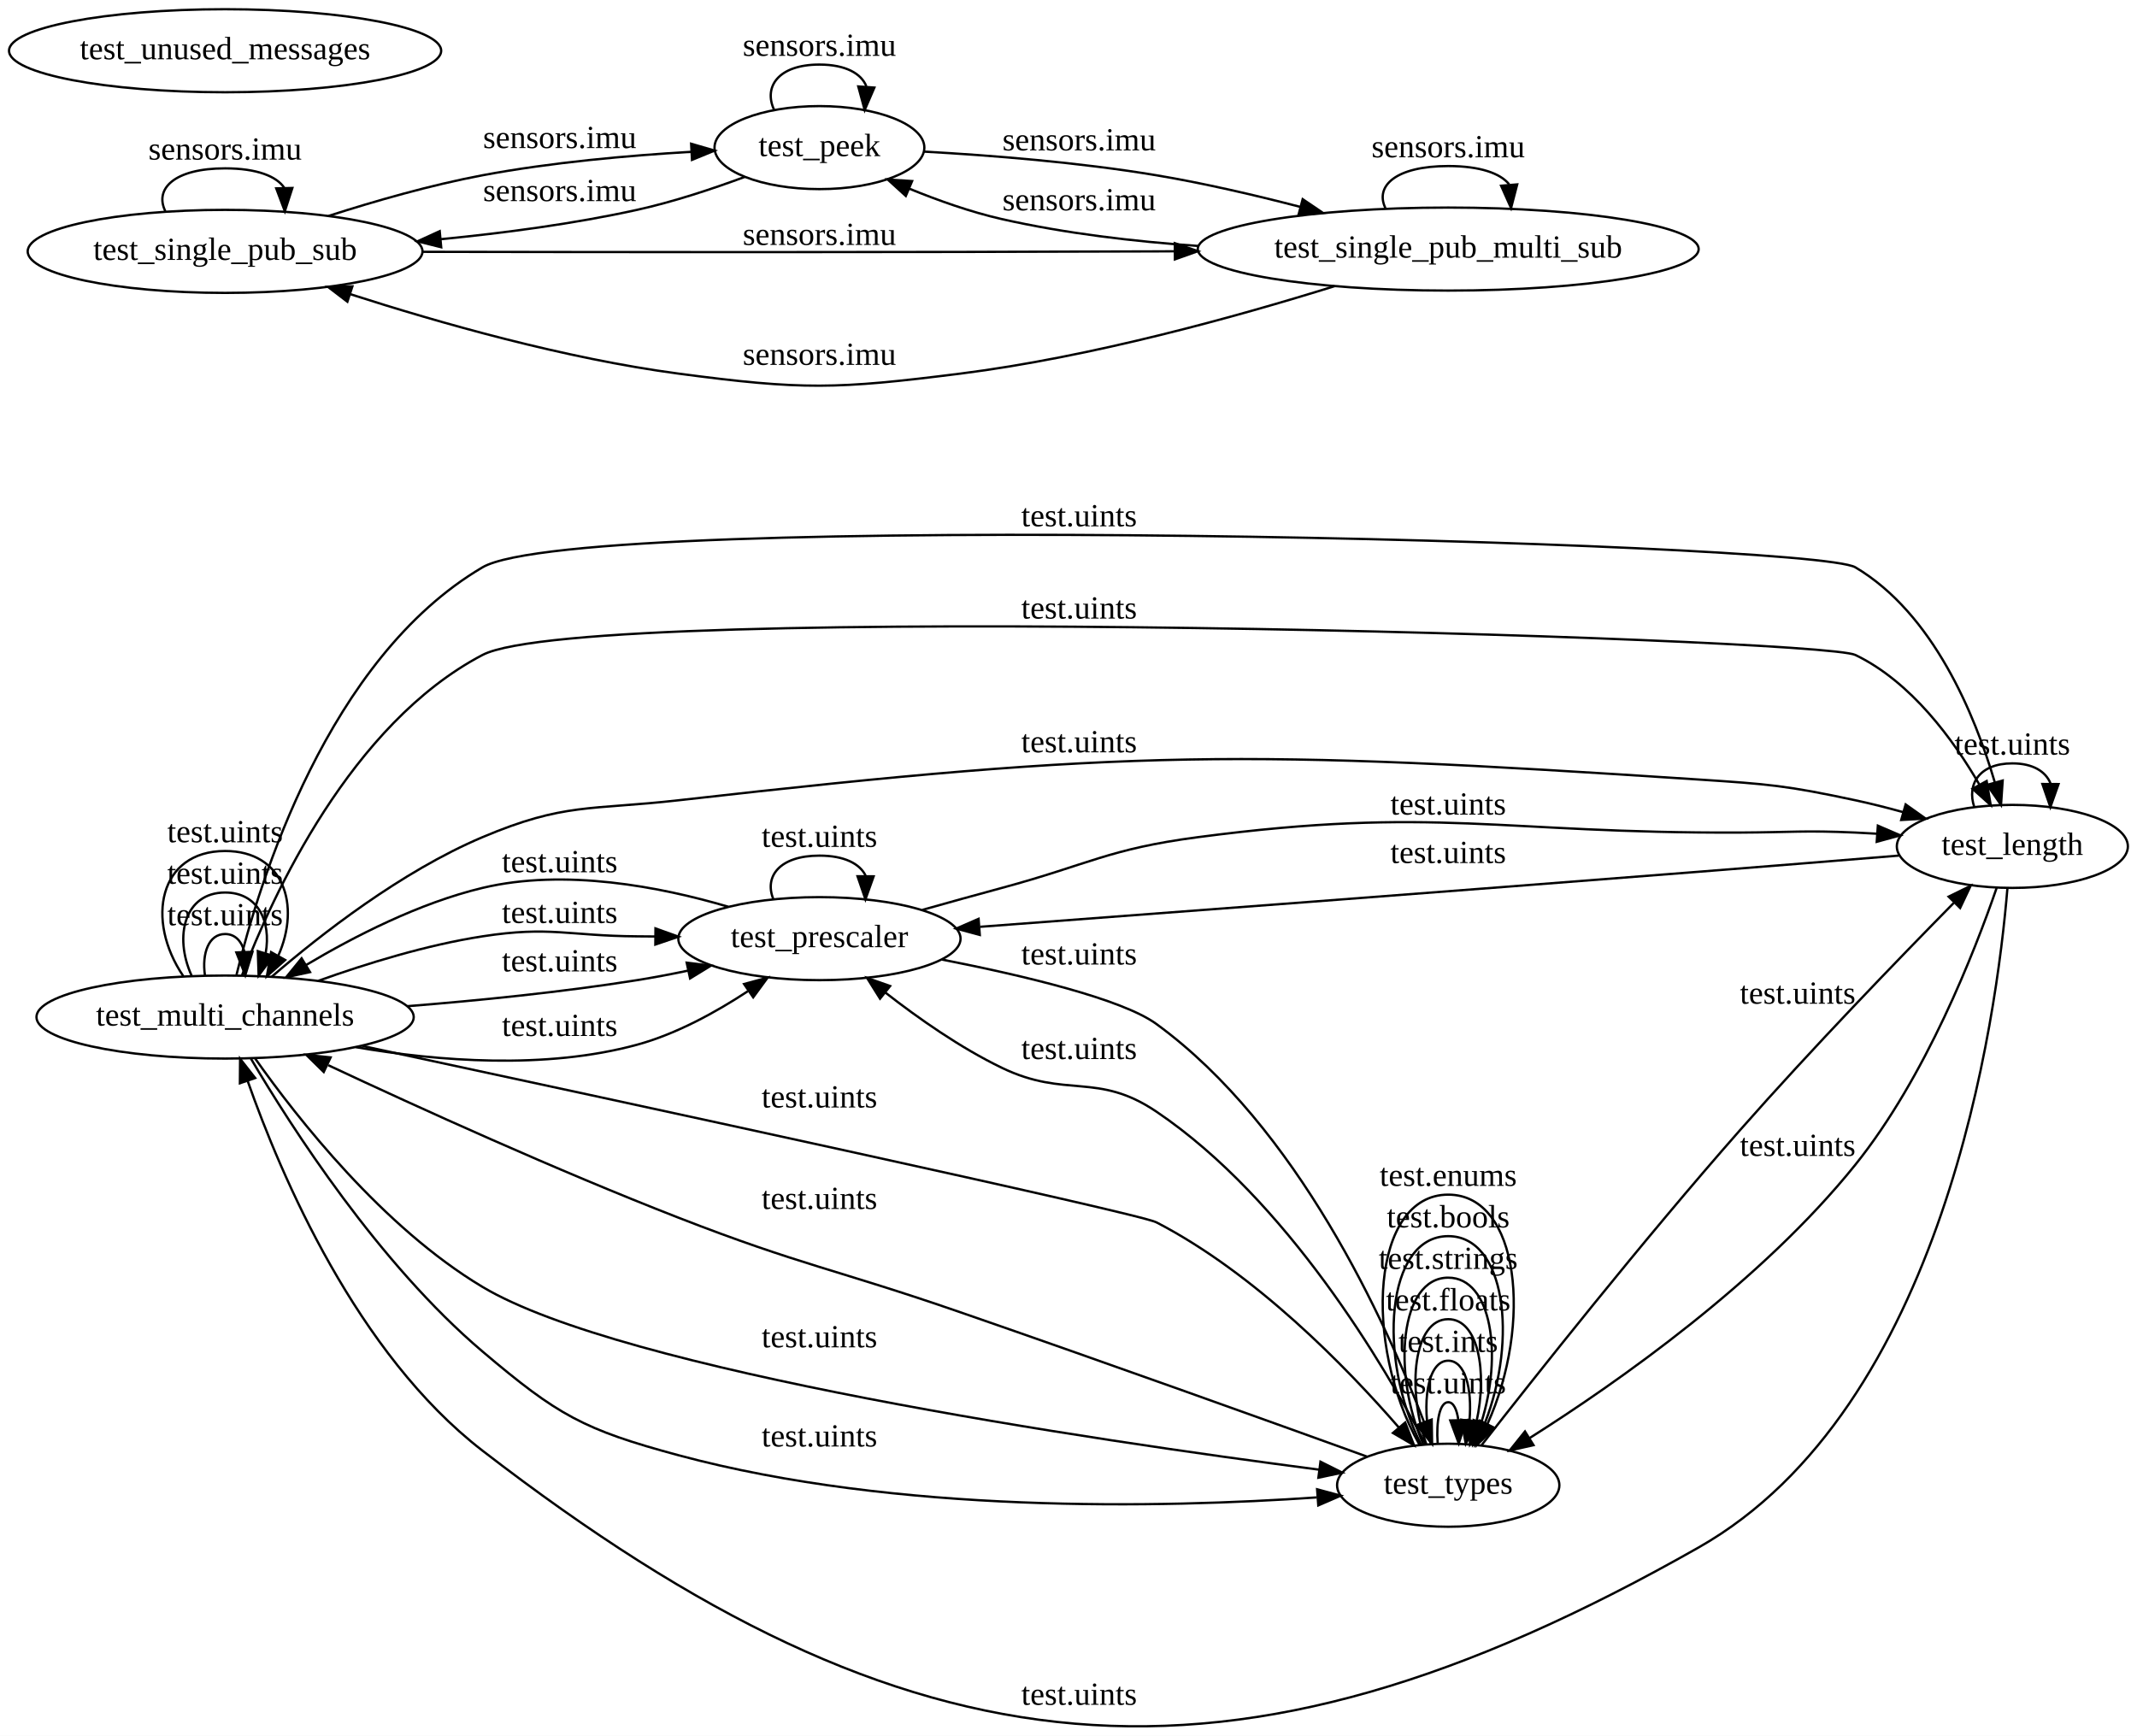
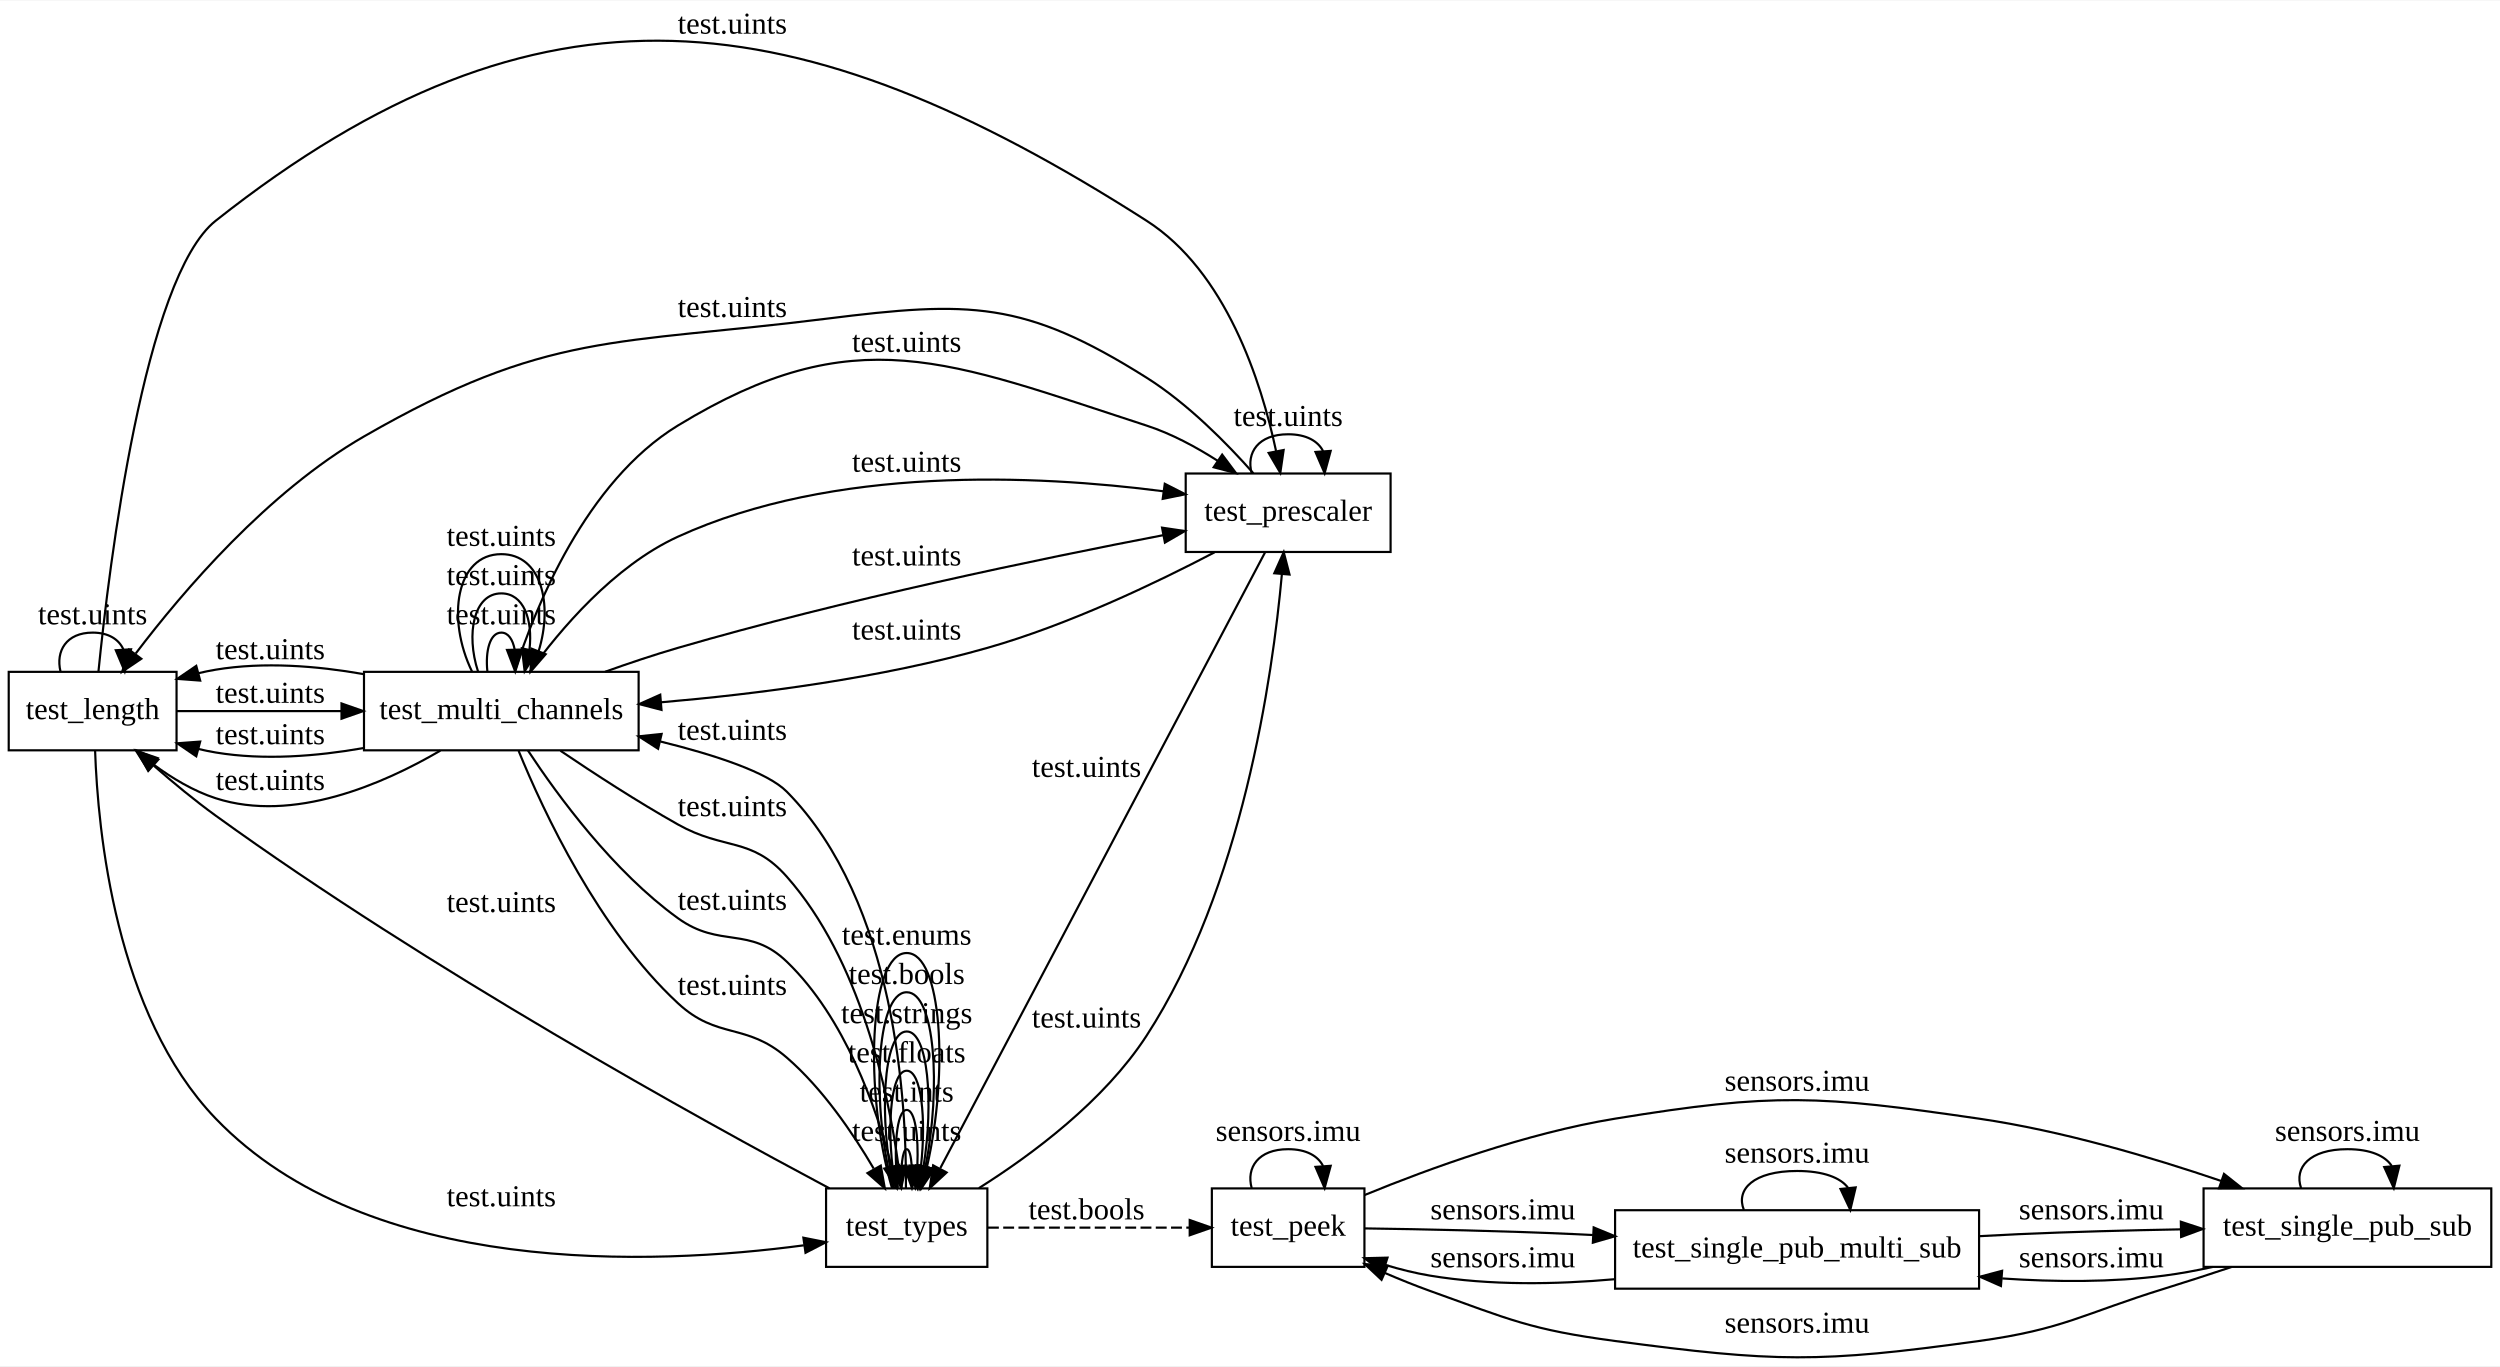
- <svg xmlns="http://www.w3.org/2000/svg" width="927pt" height="753pt" viewBox="0.00 0.00 926.54 752.64">
-   <g id="graph0" class="graph" transform="scale(1 1) rotate(0) translate(4 748.64)">
-     <polygon fill="white" stroke="none" points="-4,4 -4,-748.64 922.54,-748.64 922.54,4 -4,4" />
+ <svg xmlns="http://www.w3.org/2000/svg" width="1147pt" height="627pt" viewBox="0.00 0.00 1147.00 626.51">
+   <g id="graph0" class="graph" transform="scale(1 1) rotate(0) translate(4 622.51)">
+     <polygon fill="white" stroke="none" points="-4,4 -4,-622.51 1143,-622.51 1143,4 -4,4" />
    <g id="node1" class="node">
-       <ellipse fill="none" stroke="black" cx="93.59" cy="-307.64" rx="81.79" ry="18" />
-       <text text-anchor="middle" x="93.59" y="-303.94" font-family="Times New Roman,serif" font-size="14.00">test_multi_channels</text>
+       <polygon fill="none" stroke="black" points="77,-314.51 0,-314.51 0,-278.51 77,-278.51 77,-314.51" />
+       <text text-anchor="middle" x="38.5" y="-292.81" font-family="Times New Roman,serif" font-size="14.00">test_length</text>
+     </g>
+     <g id="edge1" class="edge">
+       <path fill="none" stroke="black" d="M23.76,-314.66C21.49,-324.05 26.4,-332.51 38.5,-332.51 45.87,-332.51 50.58,-329.37 52.61,-324.79" />
+       <polygon fill="black" stroke="black" points="56.12,-324.86 53.24,-314.66 49.13,-324.43 56.12,-324.86" />
+       <text text-anchor="middle" x="38.5" y="-336.31" font-family="Times New Roman,serif" font-size="14.00">test.uints</text>
+     </g>
+     <g id="node2" class="node">
+       <polygon fill="none" stroke="black" points="289,-314.51 163,-314.51 163,-278.51 289,-278.51 289,-314.51" />
+       <text text-anchor="middle" x="226" y="-292.81" font-family="Times New Roman,serif" font-size="14.00">test_multi_channels</text>
+     </g>
+     <g id="edge2" class="edge">
+       <path fill="none" stroke="black" d="M77.04,-296.51C98.72,-296.51 126.73,-296.51 152.54,-296.51" />
+       <polygon fill="black" stroke="black" points="152.68,-300.01 162.68,-296.51 152.68,-293.01 152.68,-300.01" />
+       <text text-anchor="middle" x="120" y="-300.31" font-family="Times New Roman,serif" font-size="14.00">test.uints</text>
+     </g>
+     <g id="node3" class="node">
+       <polygon fill="none" stroke="black" points="634,-405.51 540,-405.51 540,-369.51 634,-369.51 634,-405.51" />
+       <text text-anchor="middle" x="587" y="-383.81" font-family="Times New Roman,serif" font-size="14.00">test_prescaler</text>
+     </g>
+     <g id="edge3" class="edge">
+       <path fill="none" stroke="black" d="M41.16,-314.54C46.05,-363.24 62.18,-495.55 95,-521.51 243.85,-639.24 362.09,-623.71 522,-521.51 558.5,-498.18 574.65,-447.76 581.45,-415.85" />
+       <polygon fill="black" stroke="black" points="584.93,-416.29 583.41,-405.81 578.06,-414.95 584.93,-416.29" />
+       <text text-anchor="middle" x="332" y="-607.31" font-family="Times New Roman,serif" font-size="14.00">test.uints</text>
+     </g>
+     <g id="node4" class="node">
+       <polygon fill="none" stroke="black" points="449,-77.51 375,-77.51 375,-41.51 449,-41.51 449,-77.51" />
+       <text text-anchor="middle" x="412" y="-55.81" font-family="Times New Roman,serif" font-size="14.00">test_types</text>
+     </g>
+     <g id="edge4" class="edge">
+       <path fill="none" stroke="black" d="M39.63,-278.39C40.88,-241.54 48.96,-157.32 95,-109.51 165.18,-36.64 295.47,-42.15 364.8,-51.4" />
+       <polygon fill="black" stroke="black" points="364.59,-54.9 374.98,-52.84 365.57,-47.97 364.59,-54.9" />
+       <text text-anchor="middle" x="226" y="-69.31" font-family="Times New Roman,serif" font-size="14.00">test.uints</text>
+     </g>
+     <g id="edge5" class="edge">
+       <path fill="none" stroke="black" d="M162.76,-279.54C141.27,-275.76 117.05,-273.84 95,-277.51 92.36,-277.95 89.68,-278.5 86.99,-279.13" />
+       <polygon fill="black" stroke="black" points="86.04,-275.76 77.29,-281.73 87.85,-282.52 86.04,-275.76" />
+       <text text-anchor="middle" x="120" y="-281.31" font-family="Times New Roman,serif" font-size="14.00">test.uints</text>
+     </g>
+     <g id="edge9" class="edge">
+       <path fill="none" stroke="black" d="M198.04,-278.37C171.7,-262.97 130.51,-245.05 95,-256.51 84.83,-259.79 74.95,-265.71 66.41,-272.01" />
+       <polygon fill="black" stroke="black" points="64.06,-269.41 58.36,-278.34 68.39,-274.91 64.06,-269.41" />
+       <text text-anchor="middle" x="120" y="-260.31" font-family="Times New Roman,serif" font-size="14.00">test.uints</text>
+     </g>
+     <g id="edge13" class="edge">
+       <path fill="none" stroke="black" d="M162.76,-313.48C141.27,-317.26 117.05,-319.18 95,-315.51 92.36,-315.07 89.68,-314.52 86.99,-313.89" />
+       <polygon fill="black" stroke="black" points="87.85,-310.5 77.29,-311.29 86.04,-317.26 87.85,-310.5" />
+       <text text-anchor="middle" x="120" y="-320.31" font-family="Times New Roman,serif" font-size="14.00">test.uints</text>
    </g>
    <g id="edge6" class="edge">
-       <path fill="none" stroke="black" d="M84.84,-325.79C83.5,-335.18 86.41,-343.64 93.59,-343.64 97.97,-343.64 100.76,-340.5 101.97,-335.92" />
-       <polygon fill="black" stroke="black" points="105.47,-335.92 102.34,-325.79 98.47,-335.66 105.47,-335.92" />
-       <text text-anchor="middle" x="93.59" y="-347.44" font-family="Times New Roman,serif" font-size="14.00">test.uints</text>
+       <path fill="none" stroke="black" d="M219.61,-314.66C218.62,-324.05 220.76,-332.51 226,-332.51 229.2,-332.51 231.24,-329.37 232.12,-324.79" />
+       <polygon fill="black" stroke="black" points="235.62,-324.75 232.39,-314.66 228.62,-324.56 235.62,-324.75" />
+       <text text-anchor="middle" x="226" y="-336.31" font-family="Times New Roman,serif" font-size="14.00">test.uints</text>
    </g>
    <g id="edge10" class="edge">
-       <path fill="none" stroke="black" d="M79.05,-325.62C71.27,-342.84 76.12,-361.64 93.59,-361.64 107.79,-361.64 113.65,-349.23 111.18,-335.34" />
-       <polygon fill="black" stroke="black" points="114.46,-334.12 108.13,-325.62 107.78,-336.21 114.46,-334.12" />
-       <text text-anchor="middle" x="93.59" y="-365.44" font-family="Times New Roman,serif" font-size="14.00">test.uints</text>
+       <path fill="none" stroke="black" d="M215.29,-314.77C209.73,-331.91 213.3,-350.51 226,-350.51 236.22,-350.51 240.53,-338.47 238.92,-324.83" />
+       <polygon fill="black" stroke="black" points="242.28,-323.78 236.71,-314.77 235.44,-325.29 242.28,-323.78" />
+       <text text-anchor="middle" x="226" y="-354.31" font-family="Times New Roman,serif" font-size="14.00">test.uints</text>
    </g>
    <g id="edge14" class="edge">
-       <path fill="none" stroke="black" d="M75.48,-325.36C58.93,-349.76 64.97,-379.64 93.59,-379.64 118.86,-379.64 126.53,-356.35 116.59,-334.1" />
-       <polygon fill="black" stroke="black" points="119.64,-332.38 111.7,-325.36 113.53,-335.79 119.64,-332.38" />
-       <text text-anchor="middle" x="93.59" y="-383.44" font-family="Times New Roman,serif" font-size="14.00">test.uints</text>
-     </g>
-     <g id="node2" class="node">
-       <ellipse fill="none" stroke="black" cx="351.28" cy="-341.64" rx="61.19" ry="18" />
-       <text text-anchor="middle" x="351.28" y="-337.94" font-family="Times New Roman,serif" font-size="14.00">test_prescaler</text>
+       <path fill="none" stroke="black" d="M212.59,-314.59C200.72,-338.92 205.19,-368.51 226,-368.51 244.21,-368.51 249.9,-345.85 243.09,-323.89" />
+       <polygon fill="black" stroke="black" points="246.35,-322.6 239.41,-314.59 239.84,-325.17 246.35,-322.6" />
+       <text text-anchor="middle" x="226" y="-372.31" font-family="Times New Roman,serif" font-size="14.00">test.uints</text>
    </g>
    <g id="edge7" class="edge">
-       <path fill="none" stroke="black" d="M134.07,-323.38C154.86,-330.83 181,-338.91 205.18,-342.64 234.61,-347.19 242.41,-342.83 272.18,-342.64 274.73,-342.63 277.33,-342.61 279.96,-342.58" />
-       <polygon fill="black" stroke="black" points="280.19,-346.08 290.16,-342.49 280.13,-339.08 280.19,-346.08" />
-       <text text-anchor="middle" x="238.68" y="-348.44" font-family="Times New Roman,serif" font-size="14.00">test.uints</text>
+       <path fill="none" stroke="black" d="M232.18,-314.75C241.63,-344.23 264.69,-401.69 307,-427.51 388.56,-477.29 431.1,-456.98 522,-427.51 533.38,-423.82 544.77,-417.68 554.73,-411.3" />
+       <polygon fill="black" stroke="black" points="556.73,-414.18 563.08,-405.69 552.83,-408.37 556.73,-414.18" />
+       <text text-anchor="middle" x="412" y="-461.31" font-family="Times New Roman,serif" font-size="14.00">test.uints</text>
    </g>
    <g id="edge11" class="edge">
-       <path fill="none" stroke="black" d="M172.68,-312.36C203.76,-314.84 239.78,-318.47 272.18,-323.64 279.36,-324.79 286.86,-326.21 294.26,-327.76" />
-       <polygon fill="black" stroke="black" points="293.72,-331.23 304.23,-329.93 295.2,-324.39 293.72,-331.23" />
-       <text text-anchor="middle" x="238.68" y="-327.44" font-family="Times New Roman,serif" font-size="14.00">test.uints</text>
+       <path fill="none" stroke="black" d="M238.97,-314.53C252.82,-333.68 277.53,-363.02 307,-376.51 378.41,-409.21 471.19,-404.92 529.68,-397.37" />
+       <polygon fill="black" stroke="black" points="530.4,-400.8 539.83,-395.98 529.45,-393.87 530.4,-400.8" />
+       <text text-anchor="middle" x="412" y="-406.31" font-family="Times New Roman,serif" font-size="14.00">test.uints</text>
    </g>
    <g id="edge15" class="edge">
-       <path fill="none" stroke="black" d="M150.33,-294.57C185.8,-288.52 232.38,-284.79 272.18,-295.64 289.24,-300.29 306.38,-309.73 320.23,-318.84" />
-       <polygon fill="black" stroke="black" points="318.6,-321.97 328.82,-324.74 322.56,-316.2 318.6,-321.97" />
-       <text text-anchor="middle" x="238.68" y="-299.44" font-family="Times New Roman,serif" font-size="14.00">test.uints</text>
+       <path fill="none" stroke="black" d="M273.62,-314.55C284.49,-318.44 296.08,-322.33 307,-325.51 383.18,-347.68 473.04,-366.34 529.77,-377.23" />
+       <polygon fill="black" stroke="black" points="529.15,-380.67 539.62,-379.11 530.46,-373.8 529.15,-380.67" />
+       <text text-anchor="middle" x="412" y="-363.31" font-family="Times New Roman,serif" font-size="14.00">test.uints</text>
+     </g>
+     <g id="edge8" class="edge">
+       <path fill="none" stroke="black" d="M253.14,-278.3C268.52,-267.9 288.52,-254.9 307,-244.51 328.49,-232.43 340.68,-238.99 357,-220.51 390.6,-182.46 403.43,-122.76 408.23,-87.75" />
+       <polygon fill="black" stroke="black" points="411.72,-88.08 409.48,-77.72 404.77,-87.22 411.72,-88.08" />
+       <text text-anchor="middle" x="332" y="-248.31" font-family="Times New Roman,serif" font-size="14.00">test.uints</text>
+     </g>
+     <g id="edge12" class="edge">
+       <path fill="none" stroke="black" d="M238.2,-278.45C252.06,-257.42 277.46,-222.85 307,-201.51 326.4,-187.49 339.77,-198.12 357,-181.51 383.61,-155.85 398.03,-114.76 405.12,-87.46" />
+       <polygon fill="black" stroke="black" points="408.52,-88.27 407.48,-77.73 401.72,-86.62 408.52,-88.27" />
+       <text text-anchor="middle" x="332" y="-205.31" font-family="Times New Roman,serif" font-size="14.00">test.uints</text>
+     </g>
+     <g id="edge16" class="edge">
+       <path fill="none" stroke="black" d="M233.94,-278.26C245.39,-250.22 270.66,-196.24 307,-162.51 325.21,-145.61 338.23,-153.79 357,-137.51 373.43,-123.26 387.28,-102.95 396.84,-86.63" />
+       <polygon fill="black" stroke="black" points="400.1,-87.98 401.96,-77.55 394,-84.54 400.1,-87.98" />
+       <text text-anchor="middle" x="332" y="-166.31" font-family="Times New Roman,serif" font-size="14.00">test.uints</text>
+     </g>
+     <g id="edge20" class="edge">
+       <path fill="none" stroke="black" d="M571.04,-405.63C558.99,-419.26 540.98,-437.56 522,-449.51 465.79,-484.9 440.91,-484.77 375,-476.51 278.52,-464.42 247.26,-471.03 163,-422.51 118.98,-397.16 80.16,-351.78 58.28,-322.95" />
+       <polygon fill="black" stroke="black" points="60.83,-320.51 52.05,-314.58 55.21,-324.69 60.83,-320.51" />
+       <text text-anchor="middle" x="332" y="-477.31" font-family="Times New Roman,serif" font-size="14.00">test.uints</text>
+     </g>
+     <g id="edge21" class="edge">
+       <path fill="none" stroke="black" d="M553.27,-369.37C526.14,-355.16 486.16,-336.09 449,-325.51 400.1,-311.58 343.21,-304.32 299.26,-300.54" />
+       <polygon fill="black" stroke="black" points="299.49,-297.05 289.24,-299.72 298.92,-304.03 299.49,-297.05" />
+       <text text-anchor="middle" x="412" y="-329.31" font-family="Times New Roman,serif" font-size="14.00">test.uints</text>
+     </g>
+     <g id="edge22" class="edge">
+       <path fill="none" stroke="black" d="M570.27,-405.66C567.69,-415.05 573.27,-423.51 587,-423.51 595.37,-423.51 600.71,-420.37 603.02,-415.79" />
+       <polygon fill="black" stroke="black" points="606.52,-415.88 603.73,-405.66 599.54,-415.39 606.52,-415.88" />
+       <text text-anchor="middle" x="587" y="-427.31" font-family="Times New Roman,serif" font-size="14.00">test.uints</text>
+     </g>
+     <g id="edge23" class="edge">
+       <path fill="none" stroke="black" d="M576.48,-369.46C547.75,-314.99 461.77,-151.98 427.42,-86.84" />
+       <polygon fill="black" stroke="black" points="430.31,-84.82 422.55,-77.61 424.12,-88.09 430.31,-84.82" />
+       <text text-anchor="middle" x="494.5" y="-266.31" font-family="Times New Roman,serif" font-size="14.00">test.uints</text>
+     </g>
+     <g id="edge30" class="edge">
+       <path fill="none" stroke="black" d="M376.57,-77.53C317.16,-109.17 192.39,-178.09 95,-248.51 85.36,-255.48 75.36,-263.76 66.56,-271.45" />
+       <polygon fill="black" stroke="black" points="64,-269.05 58.85,-278.31 68.65,-274.28 64,-269.05" />
+       <text text-anchor="middle" x="226" y="-204.31" font-family="Times New Roman,serif" font-size="14.00">test.uints</text>
+     </g>
+     <g id="edge31" class="edge">
+       <path fill="none" stroke="black" d="M411.64,-77.55C411.99,-116.43 407.14,-208.69 357,-259.51 348.2,-268.43 324.11,-276.35 299.02,-282.55" />
+       <polygon fill="black" stroke="black" points="297.93,-279.21 289.01,-284.93 299.55,-286.02 297.93,-279.21" />
+       <text text-anchor="middle" x="332" y="-283.31" font-family="Times New Roman,serif" font-size="14.00">test.uints</text>
+     </g>
+     <g id="edge32" class="edge">
+       <path fill="none" stroke="black" d="M445.11,-77.64C469.7,-93.13 502.59,-117.63 522,-147.51 565.91,-215.11 579.82,-311.96 584.13,-359.29" />
+       <polygon fill="black" stroke="black" points="580.65,-359.74 584.97,-369.42 587.63,-359.16 580.65,-359.74" />
+       <text text-anchor="middle" x="494.5" y="-151.31" font-family="Times New Roman,serif" font-size="14.00">test.uints</text>
+     </g>
+     <g id="edge33" class="edge">
+       <path fill="none" stroke="black" d="M409.59,-77.66C409.22,-87.05 410.02,-95.51 412,-95.51 413.21,-95.51 413.98,-92.37 414.31,-87.79" />
+       <polygon fill="black" stroke="black" points="417.81,-87.7 414.41,-77.66 410.81,-87.63 417.81,-87.7" />
+       <text text-anchor="middle" x="412" y="-99.31" font-family="Times New Roman,serif" font-size="14.00">test.uints</text>
+     </g>
+     <g id="edge34" class="edge">
+       <path fill="none" stroke="black" d="M407.96,-77.77C405.86,-94.91 407.21,-113.51 412,-113.51 415.86,-113.51 417.48,-101.47 416.88,-87.83" />
+       <polygon fill="black" stroke="black" points="420.36,-87.44 416.04,-77.77 413.38,-88.02 420.36,-87.44" />
+       <text text-anchor="middle" x="412" y="-117.31" font-family="Times New Roman,serif" font-size="14.00">test.ints</text>
+     </g>
+     <g id="edge35" class="edge">
+       <path fill="none" stroke="black" d="M406.94,-77.59C402.46,-101.92 404.15,-131.51 412,-131.51 418.78,-131.51 420.96,-109.46 418.55,-87.77" />
+       <polygon fill="black" stroke="black" points="421.97,-86.98 417.06,-77.59 415.05,-87.99 421.97,-86.98" />
+       <text text-anchor="middle" x="412" y="-135.31" font-family="Times New Roman,serif" font-size="14.00">test.floats</text>
+     </g>
+     <g id="edge36" class="edge">
+       <path fill="none" stroke="black" d="M406.2,-77.62C399.08,-108.75 401.01,-149.51 412,-149.51 421.83,-149.51 424.41,-116.89 419.75,-87.73" />
+       <polygon fill="black" stroke="black" points="423.13,-86.78 417.8,-77.62 416.25,-88.1 423.13,-86.78" />
+       <text text-anchor="middle" x="412" y="-153.31" font-family="Times New Roman,serif" font-size="14.00">test.strings</text>
+     </g>
+     <g id="edge38" class="edge">
+       <path fill="none" stroke="black" d="M405.68,-77.57C395.7,-115.3 397.81,-167.51 412,-167.51 424.97,-167.51 427.85,-123.89 420.63,-87.57" />
+       <polygon fill="black" stroke="black" points="423.98,-86.53 418.32,-77.57 417.15,-88.1 423.98,-86.53" />
+       <text text-anchor="middle" x="412" y="-171.31" font-family="Times New Roman,serif" font-size="14.00">test.bools</text>
+     </g>
+     <g id="edge39" class="edge">
+       <path fill="none" stroke="black" d="M405.26,-77.58C392.33,-121.77 394.58,-185.51 412,-185.51 428.16,-185.51 431.26,-130.65 421.3,-87.43" />
+       <polygon fill="black" stroke="black" points="424.64,-86.37 418.74,-77.58 417.87,-88.13 424.64,-86.37" />
+       <text text-anchor="middle" x="412" y="-189.31" font-family="Times New Roman,serif" font-size="14.00">test.enums</text>
    </g>
    <g id="node5" class="node">
-       <ellipse fill="none" stroke="black" cx="868.5" cy="-381.64" rx="50.09" ry="18" />
-       <text text-anchor="middle" x="868.5" y="-377.94" font-family="Times New Roman,serif" font-size="14.00">test_length</text>
-     </g>
-     <g id="edge5" class="edge">
-       <path fill="none" stroke="black" d="M98.52,-325.89C108.33,-366.35 138.1,-463.16 205.18,-502.64 247.84,-527.74 781.47,-513.91 800.45,-502.64 834.3,-482.55 852.28,-438.6 860.85,-409.57" />
-       <polygon fill="black" stroke="black" points="864.31,-410.19 863.59,-399.62 857.56,-408.33 864.31,-410.19" />
-       <text text-anchor="middle" x="463.87" y="-520.44" font-family="Times New Roman,serif" font-size="14.00">test.uints</text>
-     </g>
-     <g id="edge9" class="edge">
-       <path fill="none" stroke="black" d="M100.93,-325.79C114.1,-360.31 148.05,-434.68 205.18,-464.64 250.35,-488.33 784.94,-472.12 800.45,-464.64 824.66,-452.98 842.95,-427.89 854.27,-408.33" />
-       <polygon fill="black" stroke="black" points="857.36,-409.98 859.12,-399.53 851.23,-406.61 857.36,-409.98" />
-       <text text-anchor="middle" x="463.87" y="-480.44" font-family="Times New Roman,serif" font-size="14.00">test.uints</text>
-     </g>
-     <g id="edge13" class="edge">
-       <path fill="none" stroke="black" d="M113.81,-325.14C134.72,-343.18 169.91,-370.72 205.18,-385.64 240.59,-400.62 251.99,-397.31 290.18,-401.64 485.53,-423.81 536.27,-423.57 732.45,-410.64 762.87,-408.64 770.64,-408.02 800.45,-401.64 807.16,-400.21 814.16,-398.43 821.01,-396.54" />
-       <polygon fill="black" stroke="black" points="822.24,-399.83 830.88,-393.7 820.31,-393.1 822.24,-399.83" />
-       <text text-anchor="middle" x="463.87" y="-422.44" font-family="Times New Roman,serif" font-size="14.00">test.uints</text>
+       <polygon fill="none" stroke="black" points="622,-77.51 552,-77.51 552,-41.51 622,-41.51 622,-77.51" />
+       <text text-anchor="middle" x="587" y="-55.81" font-family="Times New Roman,serif" font-size="14.00">test_peek</text>
+     </g>
+     <g id="edge37" class="edge">
+       <path fill="none" stroke="black" stroke-dasharray="5,2" d="M449.27,-59.51C476.18,-59.51 513.02,-59.51 541.69,-59.51" />
+       <polygon fill="black" stroke="black" points="541.84,-63.01 551.84,-59.51 541.84,-56.01 541.84,-63.01" />
+       <text text-anchor="middle" x="494.5" y="-63.31" font-family="Times New Roman,serif" font-size="14.00">test.bools</text>
+     </g>
+     <g id="edge17" class="edge">
+       <path fill="none" stroke="black" d="M570.27,-77.66C567.69,-87.05 573.27,-95.51 587,-95.51 595.37,-95.51 600.71,-92.37 603.02,-87.79" />
+       <polygon fill="black" stroke="black" points="606.52,-87.88 603.73,-77.66 599.54,-87.39 606.52,-87.88" />
+       <text text-anchor="middle" x="587" y="-99.31" font-family="Times New Roman,serif" font-size="14.00">sensors.imu</text>
    </g>
    <g id="node6" class="node">
-       <ellipse fill="none" stroke="black" cx="623.91" cy="-104.64" rx="48.19" ry="18" />
-       <text text-anchor="middle" x="623.91" y="-100.94" font-family="Times New Roman,serif" font-size="14.00">test_types</text>
-     </g>
-     <g id="edge8" class="edge">
-       <path fill="none" stroke="black" d="M106.63,-289.66C124.87,-263.81 162,-216.46 205.18,-190.64 265.95,-154.31 469.03,-124.27 567.9,-111.39" />
-       <polygon fill="black" stroke="black" points="568.52,-114.84 577.99,-110.09 567.62,-107.9 568.52,-114.84" />
-       <text text-anchor="middle" x="351.28" y="-164.44" font-family="Times New Roman,serif" font-size="14.00">test.uints</text>
-     </g>
-     <g id="edge12" class="edge">
-       <path fill="none" stroke="black" d="M104.8,-289.59C122.24,-260.01 160.26,-200.72 205.18,-162.64 237.79,-135 248.91,-128.75 290.18,-117.64 384.77,-92.18 499.9,-94.73 566.95,-99.36" />
-       <polygon fill="black" stroke="black" points="567.06,-102.88 577.29,-100.12 567.57,-95.9 567.06,-102.88" />
-       <text text-anchor="middle" x="351.28" y="-121.44" font-family="Times New Roman,serif" font-size="14.00">test.uints</text>
-     </g>
-     <g id="edge16" class="edge">
-       <path fill="none" stroke="black" d="M153.09,-295.12C262.91,-271.56 489.67,-222.63 497.37,-218.64 540.27,-196.45 579.73,-155.9 602.55,-129.62" />
-       <polygon fill="black" stroke="black" points="605.26,-131.84 609.09,-121.96 599.94,-127.3 605.26,-131.84" />
-       <text text-anchor="middle" x="351.28" y="-268.44" font-family="Times New Roman,serif" font-size="14.00">test.uints</text>
-     </g>
-     <g id="edge21" class="edge">
-       <path fill="none" stroke="black" d="M311.75,-355.48C282.32,-364.14 240.87,-372.16 205.18,-363.64 177.89,-357.13 149.72,-342.72 128.63,-330.16" />
-       <polygon fill="black" stroke="black" points="130.41,-327.14 120.06,-324.91 126.76,-333.11 130.41,-327.14" />
-       <text text-anchor="middle" x="238.68" y="-370.44" font-family="Times New Roman,serif" font-size="14.00">test.uints</text>
-     </g>
-     <g id="edge22" class="edge">
-       <path fill="none" stroke="black" d="M331.33,-358.68C327.25,-368.5 333.9,-377.64 351.28,-377.64 362.14,-377.64 368.81,-374.07 371.29,-368.99" />
-       <polygon fill="black" stroke="black" points="374.79,-368.66 371.23,-358.68 367.79,-368.7 374.79,-368.66" />
-       <text text-anchor="middle" x="351.28" y="-381.44" font-family="Times New Roman,serif" font-size="14.00">test.uints</text>
-     </g>
-     <g id="edge20" class="edge">
-       <path fill="none" stroke="black" d="M396.01,-354.14C407.2,-357.29 419.22,-360.63 430.37,-363.64 468.04,-373.82 476.68,-380.55 515.37,-385.64 618.96,-399.28 645.97,-387.2 750.45,-387.64 772.68,-387.74 778.25,-388.63 800.45,-387.64 803.51,-387.51 806.64,-387.33 809.79,-387.14" />
-       <polygon fill="black" stroke="black" points="810.19,-390.62 819.92,-386.43 809.7,-383.63 810.19,-390.62" />
-       <text text-anchor="middle" x="623.91" y="-395.44" font-family="Times New Roman,serif" font-size="14.00">test.uints</text>
-     </g>
-     <g id="edge23" class="edge">
-       <path fill="none" stroke="black" d="M404.47,-332.56C439.75,-325.64 482.51,-315.48 497.37,-304.64 558.56,-260.04 596.8,-175.69 613.36,-132.17" />
-       <polygon fill="black" stroke="black" points="616.74,-133.12 616.92,-122.53 610.17,-130.69 616.74,-133.12" />
-       <text text-anchor="middle" x="463.87" y="-330.44" font-family="Times New Roman,serif" font-size="14.00">test.uints</text>
-     </g>
-     <g id="node3" class="node">
-       <ellipse fill="none" stroke="black" cx="93.59" cy="-639.64" rx="85.59" ry="18" />
-       <text text-anchor="middle" x="93.59" y="-635.94" font-family="Times New Roman,serif" font-size="14.00">test_single_pub_sub</text>
+       <polygon fill="none" stroke="black" points="904,-67.51 737,-67.51 737,-31.51 904,-31.51 904,-67.51" />
+       <text text-anchor="middle" x="820.5" y="-45.81" font-family="Times New Roman,serif" font-size="14.00">test_single_pub_multi_sub</text>
+     </g>
+     <g id="edge18" class="edge">
+       <path fill="none" stroke="black" d="M622.22,-59.16C648.66,-58.79 686.16,-58.03 719,-56.51 721.56,-56.39 724.16,-56.26 726.78,-56.13" />
+       <polygon fill="black" stroke="black" points="727.18,-59.61 736.98,-55.57 726.8,-52.62 727.18,-59.61" />
+       <text text-anchor="middle" x="685.5" y="-63.31" font-family="Times New Roman,serif" font-size="14.00">sensors.imu</text>
+     </g>
+     <g id="node7" class="node">
+       <polygon fill="none" stroke="black" points="1139,-77.51 1007,-77.51 1007,-41.51 1139,-41.51 1139,-77.51" />
+       <text text-anchor="middle" x="1073" y="-55.81" font-family="Times New Roman,serif" font-size="14.00">test_single_pub_sub</text>
+     </g>
+     <g id="edge19" class="edge">
+       <path fill="none" stroke="black" d="M622.11,-74.49C651.8,-86.67 696.34,-102.87 737,-109.51 810.25,-121.47 830.55,-120.21 904,-109.51 941.8,-104 982.92,-91.88 1015.01,-80.95" />
+       <polygon fill="black" stroke="black" points="1016.37,-84.18 1024.67,-77.6 1014.08,-77.57 1016.37,-84.18" />
+       <text text-anchor="middle" x="820.5" y="-122.31" font-family="Times New Roman,serif" font-size="14.00">sensors.imu</text>
+     </g>
+     <g id="edge24" class="edge">
+       <path fill="none" stroke="black" d="M736.92,-35.86C709.74,-33.43 679.46,-32.92 652,-37.51 645.3,-38.63 638.37,-40.36 631.65,-42.38" />
+       <polygon fill="black" stroke="black" points="630.44,-39.09 622,-45.49 632.59,-45.75 630.44,-39.09" />
+       <text text-anchor="middle" x="685.5" y="-41.31" font-family="Times New Roman,serif" font-size="14.00">sensors.imu</text>
+     </g>
+     <g id="edge25" class="edge">
+       <path fill="none" stroke="black" d="M796.08,-67.66C792.32,-77.05 800.46,-85.51 820.5,-85.51 832.71,-85.51 840.5,-82.37 843.88,-77.79" />
+       <polygon fill="black" stroke="black" points="847.38,-77.97 844.92,-67.66 840.42,-77.25 847.38,-77.97" />
+       <text text-anchor="middle" x="820.5" y="-89.31" font-family="Times New Roman,serif" font-size="14.00">sensors.imu</text>
+     </g>
+     <g id="edge26" class="edge">
+       <path fill="none" stroke="black" d="M904.02,-55.59C910.1,-55.93 916.15,-56.25 922,-56.51 946.25,-57.6 972.72,-58.29 996.58,-58.73" />
+       <polygon fill="black" stroke="black" points="996.57,-62.23 1006.63,-58.91 996.7,-55.23 996.57,-62.23" />
+       <text text-anchor="middle" x="955.5" y="-63.31" font-family="Times New Roman,serif" font-size="14.00">sensors.imu</text>
+     </g>
+     <g id="edge27" class="edge">
+       <path fill="none" stroke="black" d="M1019.88,-41.48C1009.67,-38.08 999.02,-34.61 989,-31.51 951.5,-19.9 942.88,-12.89 904,-7.51 830.48,2.67 810.58,2.27 737,-7.51 698.2,-12.67 688.83,-17.28 652,-30.51 645.21,-32.95 638.15,-35.81 631.29,-38.76" />
+       <polygon fill="black" stroke="black" points="629.85,-35.57 622.12,-42.82 632.68,-41.97 629.85,-35.57" />
+       <text text-anchor="middle" x="820.5" y="-11.31" font-family="Times New Roman,serif" font-size="14.00">sensors.imu</text>
+     </g>
+     <g id="edge28" class="edge">
+       <path fill="none" stroke="black" d="M1011.17,-41.47C1003.75,-39.84 996.24,-38.45 989,-37.51 964.97,-34.38 938.88,-34.55 914.61,-36.2" />
+       <polygon fill="black" stroke="black" points="914.03,-32.73 904.33,-37 914.57,-39.71 914.03,-32.73" />
+       <text text-anchor="middle" x="955.5" y="-41.31" font-family="Times New Roman,serif" font-size="14.00">sensors.imu</text>
    </g>
    <g id="edge29" class="edge">
-       <path fill="none" stroke="black" d="M67.69,-657.05C62.85,-666.73 71.49,-675.64 93.59,-675.64 107.41,-675.64 115.96,-672.16 119.25,-667.19" />
-       <polygon fill="black" stroke="black" points="122.75,-667.13 119.49,-657.05 115.76,-666.96 122.75,-667.13" />
-       <text text-anchor="middle" x="93.59" y="-679.44" font-family="Times New Roman,serif" font-size="14.00">sensors.imu</text>
-     </g>
-     <g id="node7" class="node">
-       <ellipse fill="none" stroke="black" cx="351.28" cy="-684.64" rx="45.49" ry="18" />
-       <text text-anchor="middle" x="351.28" y="-680.94" font-family="Times New Roman,serif" font-size="14.00">test_peek</text>
-     </g>
-     <g id="edge27" class="edge">
-       <path fill="none" stroke="black" d="M138.47,-655.02C158.56,-661.47 182.84,-668.43 205.18,-672.64 234.81,-678.22 268.32,-681.21 295.67,-682.81" />
-       <polygon fill="black" stroke="black" points="295.65,-686.31 305.83,-683.35 296.03,-679.32 295.65,-686.31" />
-       <text text-anchor="middle" x="238.68" y="-684.44" font-family="Times New Roman,serif" font-size="14.00">sensors.imu</text>
-     </g>
-     <g id="node8" class="node">
-       <ellipse fill="none" stroke="black" cx="623.91" cy="-640.64" rx="108.58" ry="18" />
-       <text text-anchor="middle" x="623.91" y="-636.94" font-family="Times New Roman,serif" font-size="14.00">test_single_pub_multi_sub</text>
-     </g>
-     <g id="edge28" class="edge">
-       <path fill="none" stroke="black" d="M179.46,-639.45C260.97,-639.3 387.59,-639.2 497.37,-639.64 499.95,-639.65 502.55,-639.66 505.18,-639.68" />
-       <polygon fill="black" stroke="black" points="505.38,-643.18 515.39,-639.73 505.41,-636.18 505.38,-643.18" />
-       <text text-anchor="middle" x="351.28" y="-642.44" font-family="Times New Roman,serif" font-size="14.00">sensors.imu</text>
-     </g>
-     <g id="node4" class="node">
-       <ellipse fill="none" stroke="black" cx="93.59" cy="-726.64" rx="93.68" ry="18" />
-       <text text-anchor="middle" x="93.59" y="-722.94" font-family="Times New Roman,serif" font-size="14.00">test_unused_messages</text>
-     </g>
-     <g id="edge2" class="edge">
-       <path fill="none" stroke="black" d="M866.37,-363.54C861.77,-307.7 839.17,-138.24 732.45,-77.64 528.03,38.45 391.31,23.96 205.18,-119.64 150.73,-161.65 117.88,-238.67 103.39,-279.88" />
-       <polygon fill="black" stroke="black" points="100.01,-278.95 100.09,-289.55 106.63,-281.21 100.01,-278.95" />
-       <text text-anchor="middle" x="463.87" y="-9.44" font-family="Times New Roman,serif" font-size="14.00">test.uints</text>
-     </g>
-     <g id="edge3" class="edge">
-       <path fill="none" stroke="black" d="M819.38,-377.66C793.6,-375.54 761.3,-372.92 732.45,-370.64 623.58,-362.06 497.13,-352.49 420.98,-346.78" />
-       <polygon fill="black" stroke="black" points="420.81,-343.25 410.58,-346 420.29,-350.23 420.81,-343.25" />
-       <text text-anchor="middle" x="623.91" y="-374.44" font-family="Times New Roman,serif" font-size="14.00">test.uints</text>
-     </g>
-     <g id="edge1" class="edge">
-       <path fill="none" stroke="black" d="M852.01,-398.68C848.65,-408.5 854.14,-417.64 868.5,-417.64 877.47,-417.64 882.98,-414.07 885.03,-408.99" />
-       <polygon fill="black" stroke="black" points="888.53,-408.66 884.99,-398.68 881.53,-408.69 888.53,-408.66" />
-       <text text-anchor="middle" x="868.5" y="-421.44" font-family="Times New Roman,serif" font-size="14.00">test.uints</text>
-     </g>
-     <g id="edge4" class="edge">
-       <path fill="none" stroke="black" d="M861.7,-363.65C852.12,-335.83 830.98,-281.65 800.45,-243.64 759.89,-193.14 697.75,-149.48 659.32,-125.17" />
-       <polygon fill="black" stroke="black" points="660.89,-122.02 650.56,-119.7 657.19,-127.96 660.89,-122.02" />
-       <text text-anchor="middle" x="775.45" y="-247.44" font-family="Times New Roman,serif" font-size="14.00">test.uints</text>
-     </g>
-     <g id="edge31" class="edge">
-       <path fill="none" stroke="black" d="M588.7,-117.05C547.1,-132.08 474.71,-158.08 412.37,-179.64 358.24,-198.36 343.57,-199.87 290.18,-220.64 237.18,-241.27 177.65,-268.32 138.34,-286.75" />
-       <polygon fill="black" stroke="black" points="136.36,-283.82 128.8,-291.24 139.34,-290.15 136.36,-283.82" />
-       <text text-anchor="middle" x="351.28" y="-224.44" font-family="Times New Roman,serif" font-size="14.00">test.uints</text>
-     </g>
-     <g id="edge32" class="edge">
-       <path fill="none" stroke="black" d="M614.05,-122.52C596.52,-156.03 554.14,-228.31 497.37,-266.64 471.72,-283.96 458.25,-272.2 430.37,-285.64 412.41,-294.3 394.19,-307.09 379.88,-318.25" />
-       <polygon fill="black" stroke="black" points="377.56,-315.62 371.93,-324.6 381.93,-321.09 377.56,-315.62" />
-       <text text-anchor="middle" x="463.87" y="-289.44" font-family="Times New Roman,serif" font-size="14.00">test.uints</text>
-     </g>
-     <g id="edge30" class="edge">
-       <path fill="none" stroke="black" d="M638.43,-122.09C660.99,-151.02 708.04,-210.5 750.45,-258.64 781.4,-293.77 819,-332.65 843.08,-357.11" />
-       <polygon fill="black" stroke="black" points="840.88,-359.86 850.4,-364.52 845.86,-354.94 840.88,-359.86" />
-       <text text-anchor="middle" x="775.45" y="-313.44" font-family="Times New Roman,serif" font-size="14.00">test.uints</text>
-     </g>
-     <g id="edge33" class="edge">
-       <path fill="none" stroke="black" d="M619.34,-122.79C618.64,-132.18 620.16,-140.64 623.91,-140.64 626.2,-140.64 627.66,-137.5 628.29,-132.92" />
-       <polygon fill="black" stroke="black" points="631.79,-132.86 628.48,-122.79 624.79,-132.73 631.79,-132.86" />
-       <text text-anchor="middle" x="623.91" y="-144.44" font-family="Times New Roman,serif" font-size="14.00">test.uints</text>
-     </g>
-     <g id="edge34" class="edge">
-       <path fill="none" stroke="black" d="M616.32,-122.62C612.26,-139.84 614.79,-158.64 623.91,-158.64 631.26,-158.64 634.33,-146.47 633.13,-132.74" />
-       <polygon fill="black" stroke="black" points="636.55,-131.94 631.51,-122.62 629.64,-133.05 636.55,-131.94" />
-       <text text-anchor="middle" x="623.91" y="-162.44" font-family="Times New Roman,serif" font-size="14.00">test.ints</text>
-     </g>
-     <g id="edge35" class="edge">
-       <path fill="none" stroke="black" d="M614.45,-122.36C605.81,-146.76 608.97,-176.64 623.91,-176.64 636.93,-176.64 641,-153.96 636.13,-131.99" />
-       <polygon fill="black" stroke="black" points="639.49,-131.01 633.37,-122.36 632.75,-132.93 639.49,-131.01" />
-       <text text-anchor="middle" x="623.91" y="-180.44" font-family="Times New Roman,serif" font-size="14.00">test.floats</text>
-     </g>
-     <g id="edge36" class="edge">
-       <path fill="none" stroke="black" d="M613.13,-122.31C599.4,-153.49 603,-194.64 623.91,-194.64 642.79,-194.64 647.56,-161.14 638.22,-131.69" />
-       <polygon fill="black" stroke="black" points="641.49,-130.44 634.7,-122.31 634.94,-132.9 641.49,-130.44" />
-       <text text-anchor="middle" x="623.91" y="-198.44" font-family="Times New Roman,serif" font-size="14.00">test.strings</text>
-     </g>
-     <g id="edge37" class="edge">
-       <path fill="none" stroke="black" d="M612.2,-122.18C593,-159.95 596.9,-212.64 623.91,-212.64 648.71,-212.64 654.03,-168.24 639.88,-131.74" />
-       <polygon fill="black" stroke="black" points="642.89,-129.89 635.62,-122.18 636.5,-132.74 642.89,-129.89" />
-       <text text-anchor="middle" x="623.91" y="-216.44" font-family="Times New Roman,serif" font-size="14.00">test.bools</text>
-     </g>
-     <g id="edge38" class="edge">
-       <path fill="none" stroke="black" d="M611.48,-122.11C586.62,-166.33 590.76,-230.64 623.91,-230.64 654.86,-230.64 660.53,-174.59 640.91,-131.16" />
-       <polygon fill="black" stroke="black" points="643.98,-129.46 636.34,-122.11 637.73,-132.62 643.98,-129.46" />
-       <text text-anchor="middle" x="623.91" y="-234.44" font-family="Times New Roman,serif" font-size="14.00">test.enums</text>
-     </g>
-     <g id="edge19" class="edge">
-       <path fill="none" stroke="black" d="M318.84,-671.91C304.78,-666.7 287.87,-661.1 272.18,-657.64 244.83,-651.61 214.64,-647.6 187.05,-644.92" />
-       <polygon fill="black" stroke="black" points="187.28,-641.43 177,-644 186.64,-648.4 187.28,-641.43" />
-       <text text-anchor="middle" x="238.68" y="-661.44" font-family="Times New Roman,serif" font-size="14.00">sensors.imu</text>
-     </g>
-     <g id="edge17" class="edge">
-       <path fill="none" stroke="black" d="M331.66,-700.93C326.92,-711.03 333.47,-720.64 351.28,-720.64 362.69,-720.64 369.47,-716.7 371.63,-711.21" />
-       <polygon fill="black" stroke="black" points="375.1,-710.66 370.9,-700.93 368.12,-711.16 375.1,-710.66" />
-       <text text-anchor="middle" x="351.28" y="-724.44" font-family="Times New Roman,serif" font-size="14.00">sensors.imu</text>
-     </g>
-     <g id="edge18" class="edge">
-       <path fill="none" stroke="black" d="M396.65,-682.9C425.5,-681.29 463.84,-678.26 497.37,-672.64 517.87,-669.21 539.92,-664.08 559.74,-658.94" />
-       <polygon fill="black" stroke="black" points="560.8,-662.28 569.57,-656.34 559.01,-655.51 560.8,-662.28" />
-       <text text-anchor="middle" x="463.87" y="-683.44" font-family="Times New Roman,serif" font-size="14.00">sensors.imu</text>
-     </g>
-     <g id="edge26" class="edge">
-       <path fill="none" stroke="black" d="M574.66,-624.57C532.41,-611.4 469.09,-593.8 412.37,-586.64 358.49,-579.84 344.02,-579.49 290.18,-586.64 240.99,-593.18 186.63,-608.6 147.73,-621.13" />
-       <polygon fill="black" stroke="black" points="146.61,-617.82 138.19,-624.25 148.78,-624.47 146.61,-617.82" />
-       <text text-anchor="middle" x="351.28" y="-590.44" font-family="Times New Roman,serif" font-size="14.00">sensors.imu</text>
-     </g>
-     <g id="edge24" class="edge">
-       <path fill="none" stroke="black" d="M515.63,-641.98C487.63,-643.93 457.66,-647.46 430.37,-653.64 416.88,-656.7 402.67,-661.74 390.12,-666.88" />
-       <polygon fill="black" stroke="black" points="388.73,-663.67 380.89,-670.8 391.46,-670.12 388.73,-663.67" />
-       <text text-anchor="middle" x="463.87" y="-657.44" font-family="Times New Roman,serif" font-size="14.00">sensors.imu</text>
-     </g>
-     <g id="edge25" class="edge">
-       <path fill="none" stroke="black" d="M596.67,-658.42C592.04,-667.96 601.12,-676.64 623.91,-676.64 637.8,-676.64 646.6,-673.42 650.3,-668.74" />
-       <polygon fill="black" stroke="black" points="653.82,-668.68 651.15,-658.42 646.84,-668.1 653.82,-668.68" />
-       <text text-anchor="middle" x="623.91" y="-680.44" font-family="Times New Roman,serif" font-size="14.00">sensors.imu</text>
+       <path fill="none" stroke="black" d="M1051.74,-77.66C1048.47,-87.05 1055.56,-95.51 1073,-95.51 1083.63,-95.51 1090.41,-92.37 1093.35,-87.79" />
+       <polygon fill="black" stroke="black" points="1096.85,-87.94 1094.26,-77.66 1089.88,-87.31 1096.85,-87.94" />
+       <text text-anchor="middle" x="1073" y="-99.31" font-family="Times New Roman,serif" font-size="14.00">sensors.imu</text>
    </g>
  </g>
</svg>
